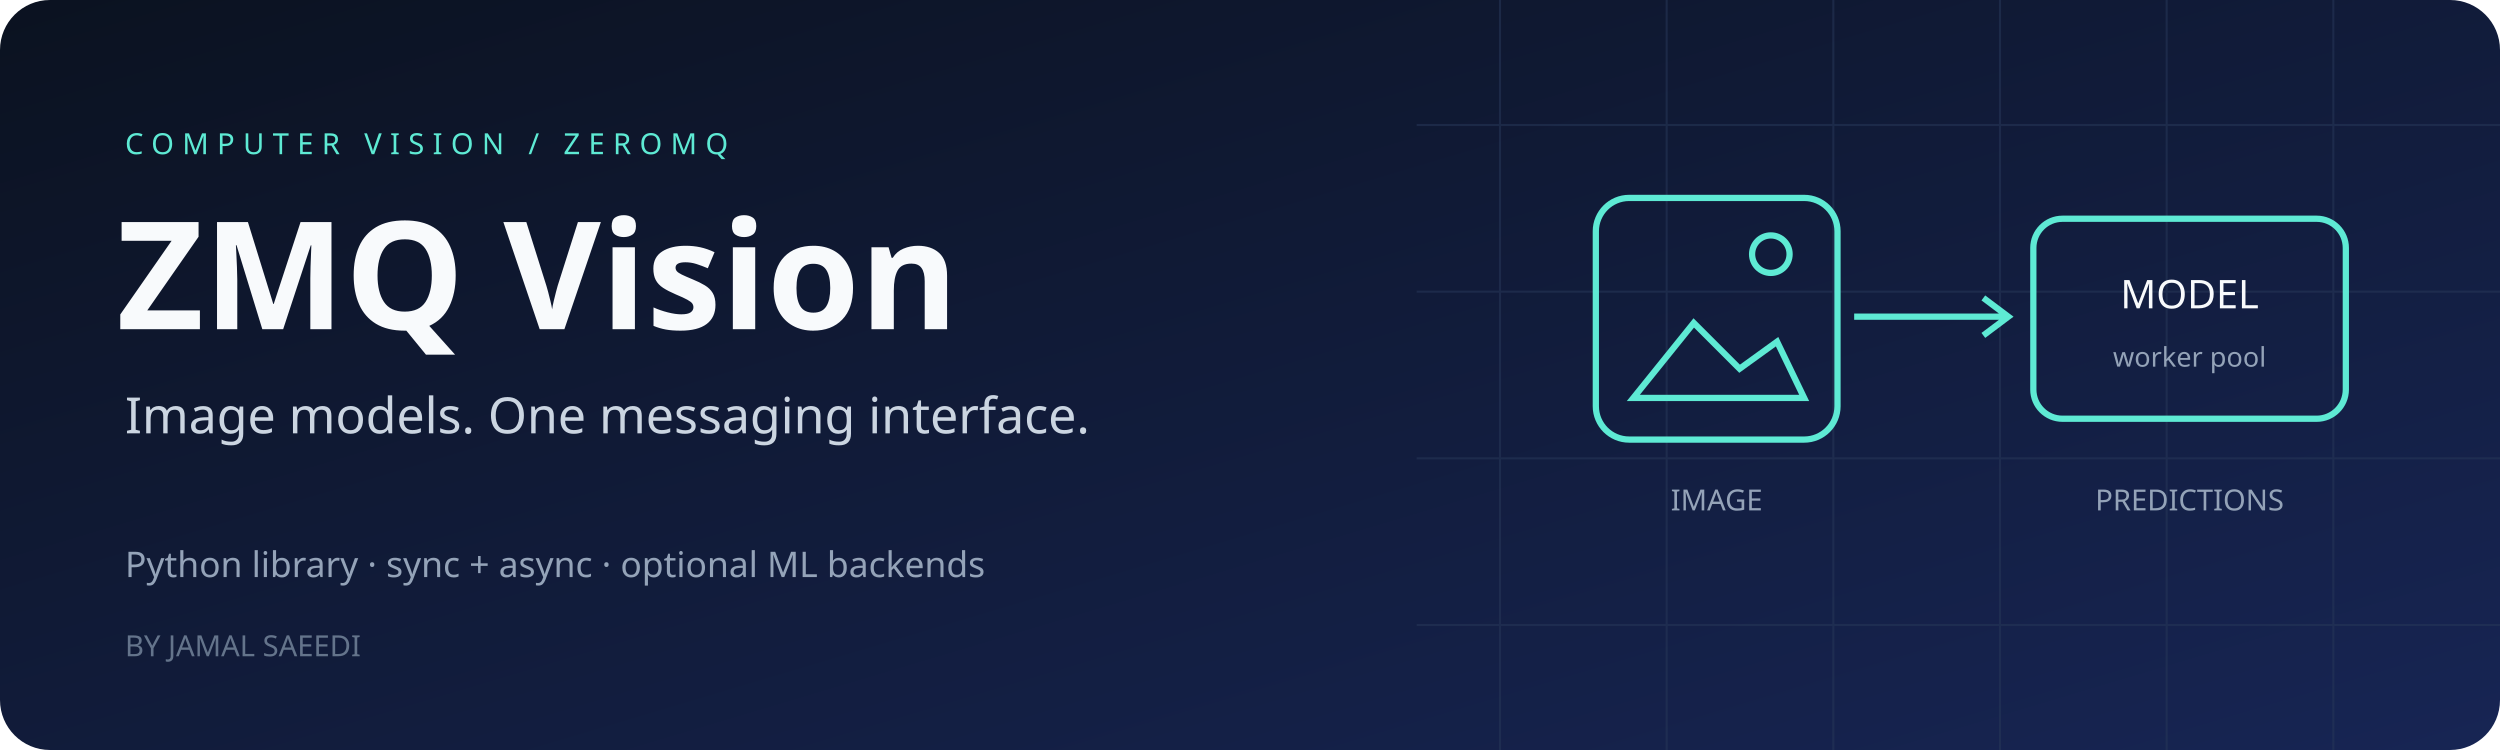
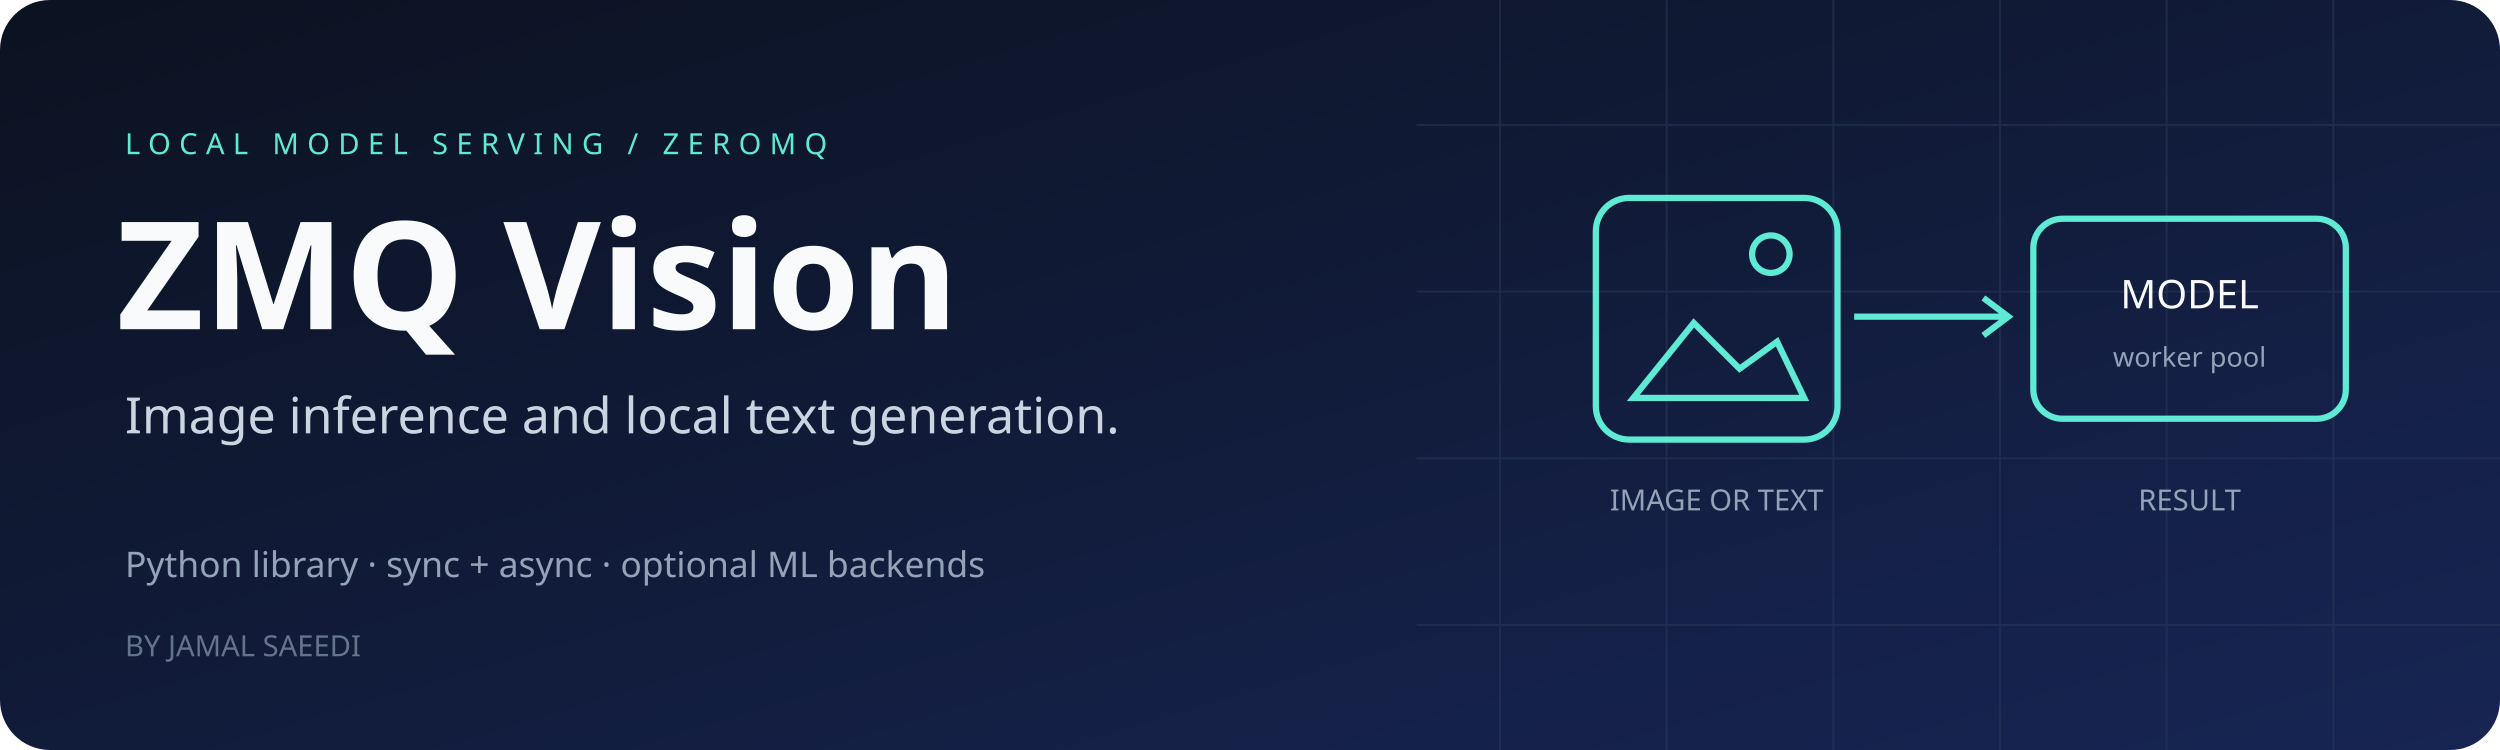
<svg xmlns="http://www.w3.org/2000/svg" width="1200" height="360" viewBox="0 0 1200 360" role="img" aria-labelledby="title desc">
  <defs>
    <linearGradient id="bg" x2="1" y2="1">
      <stop stop-color="#0b1220" />
      <stop offset="1" stop-color="#172554" />
    </linearGradient>
  </defs>
  <rect width="1200" height="360" rx="24" fill="url(#bg)" />
  <g stroke="#263657" stroke-width="1" opacity=".55">
    <path d="M720 0v360m80-360v360m80-360v360m80-360v360m80-360v360m80-360v360M680 60h520M680 140h520M680 220h520M680 300h520" />
  </g>
-   <text x="60" y="74" fill="#5eead4" font-family="sans-serif" font-size="14" letter-spacing="4">COMPUTER VISION / ZEROMQ</text>
+   <text x="60" y="74" fill="#5eead4" font-family="sans-serif" font-size="14" letter-spacing="4">LOCAL MODEL SERVING / ZEROMQ</text>
  <text x="56" y="158" fill="#f8fafc" font-family="sans-serif" font-size="72" font-weight="700">ZMQ Vision</text>
-   <text x="60" y="208" fill="#cbd5e1" font-family="sans-serif" font-size="24">Image models. One messaging interface.</text>
+   <text x="60" y="208" fill="#cbd5e1" font-family="sans-serif" font-size="24">Image inference and local text generation.</text>
  <text x="60" y="277" fill="#94a3b8" font-family="sans-serif" font-size="17">Python library · sync + async · optional ML backends</text>
  <text x="60" y="315" fill="#64748b" font-family="sans-serif" font-size="14">BY JAMAL SAEEDI</text>
  <g fill="none" stroke="#5eead4" stroke-width="3">
    <rect x="766" y="95" width="116" height="116" rx="16" />
    <path d="M784 191l29-36 22 22 18-13 13 27z" />
    <circle cx="850" cy="122" r="9" />
    <path d="M890 152h74m-12-9 12 9-12 9" />
    <rect x="976" y="105" width="150" height="96" rx="14" />
  </g>
  <text x="1051" y="148" text-anchor="middle" fill="#f8fafc" font-family="sans-serif" font-size="19">MODEL</text>
  <text x="1051" y="176" text-anchor="middle" fill="#94a3b8" font-family="sans-serif" font-size="13">worker pool</text>
-   <text x="824" y="245" text-anchor="middle" fill="#94a3b8" font-family="sans-serif" font-size="14">IMAGE</text>
-   <text x="1051" y="245" text-anchor="middle" fill="#94a3b8" font-family="sans-serif" font-size="14">PREDICTIONS</text>
+   <text x="824" y="245" text-anchor="middle" fill="#94a3b8" font-family="sans-serif" font-size="14">IMAGE OR TEXT</text>
+   <text x="1051" y="245" text-anchor="middle" fill="#94a3b8" font-family="sans-serif" font-size="14">RESULT</text>
</svg>
